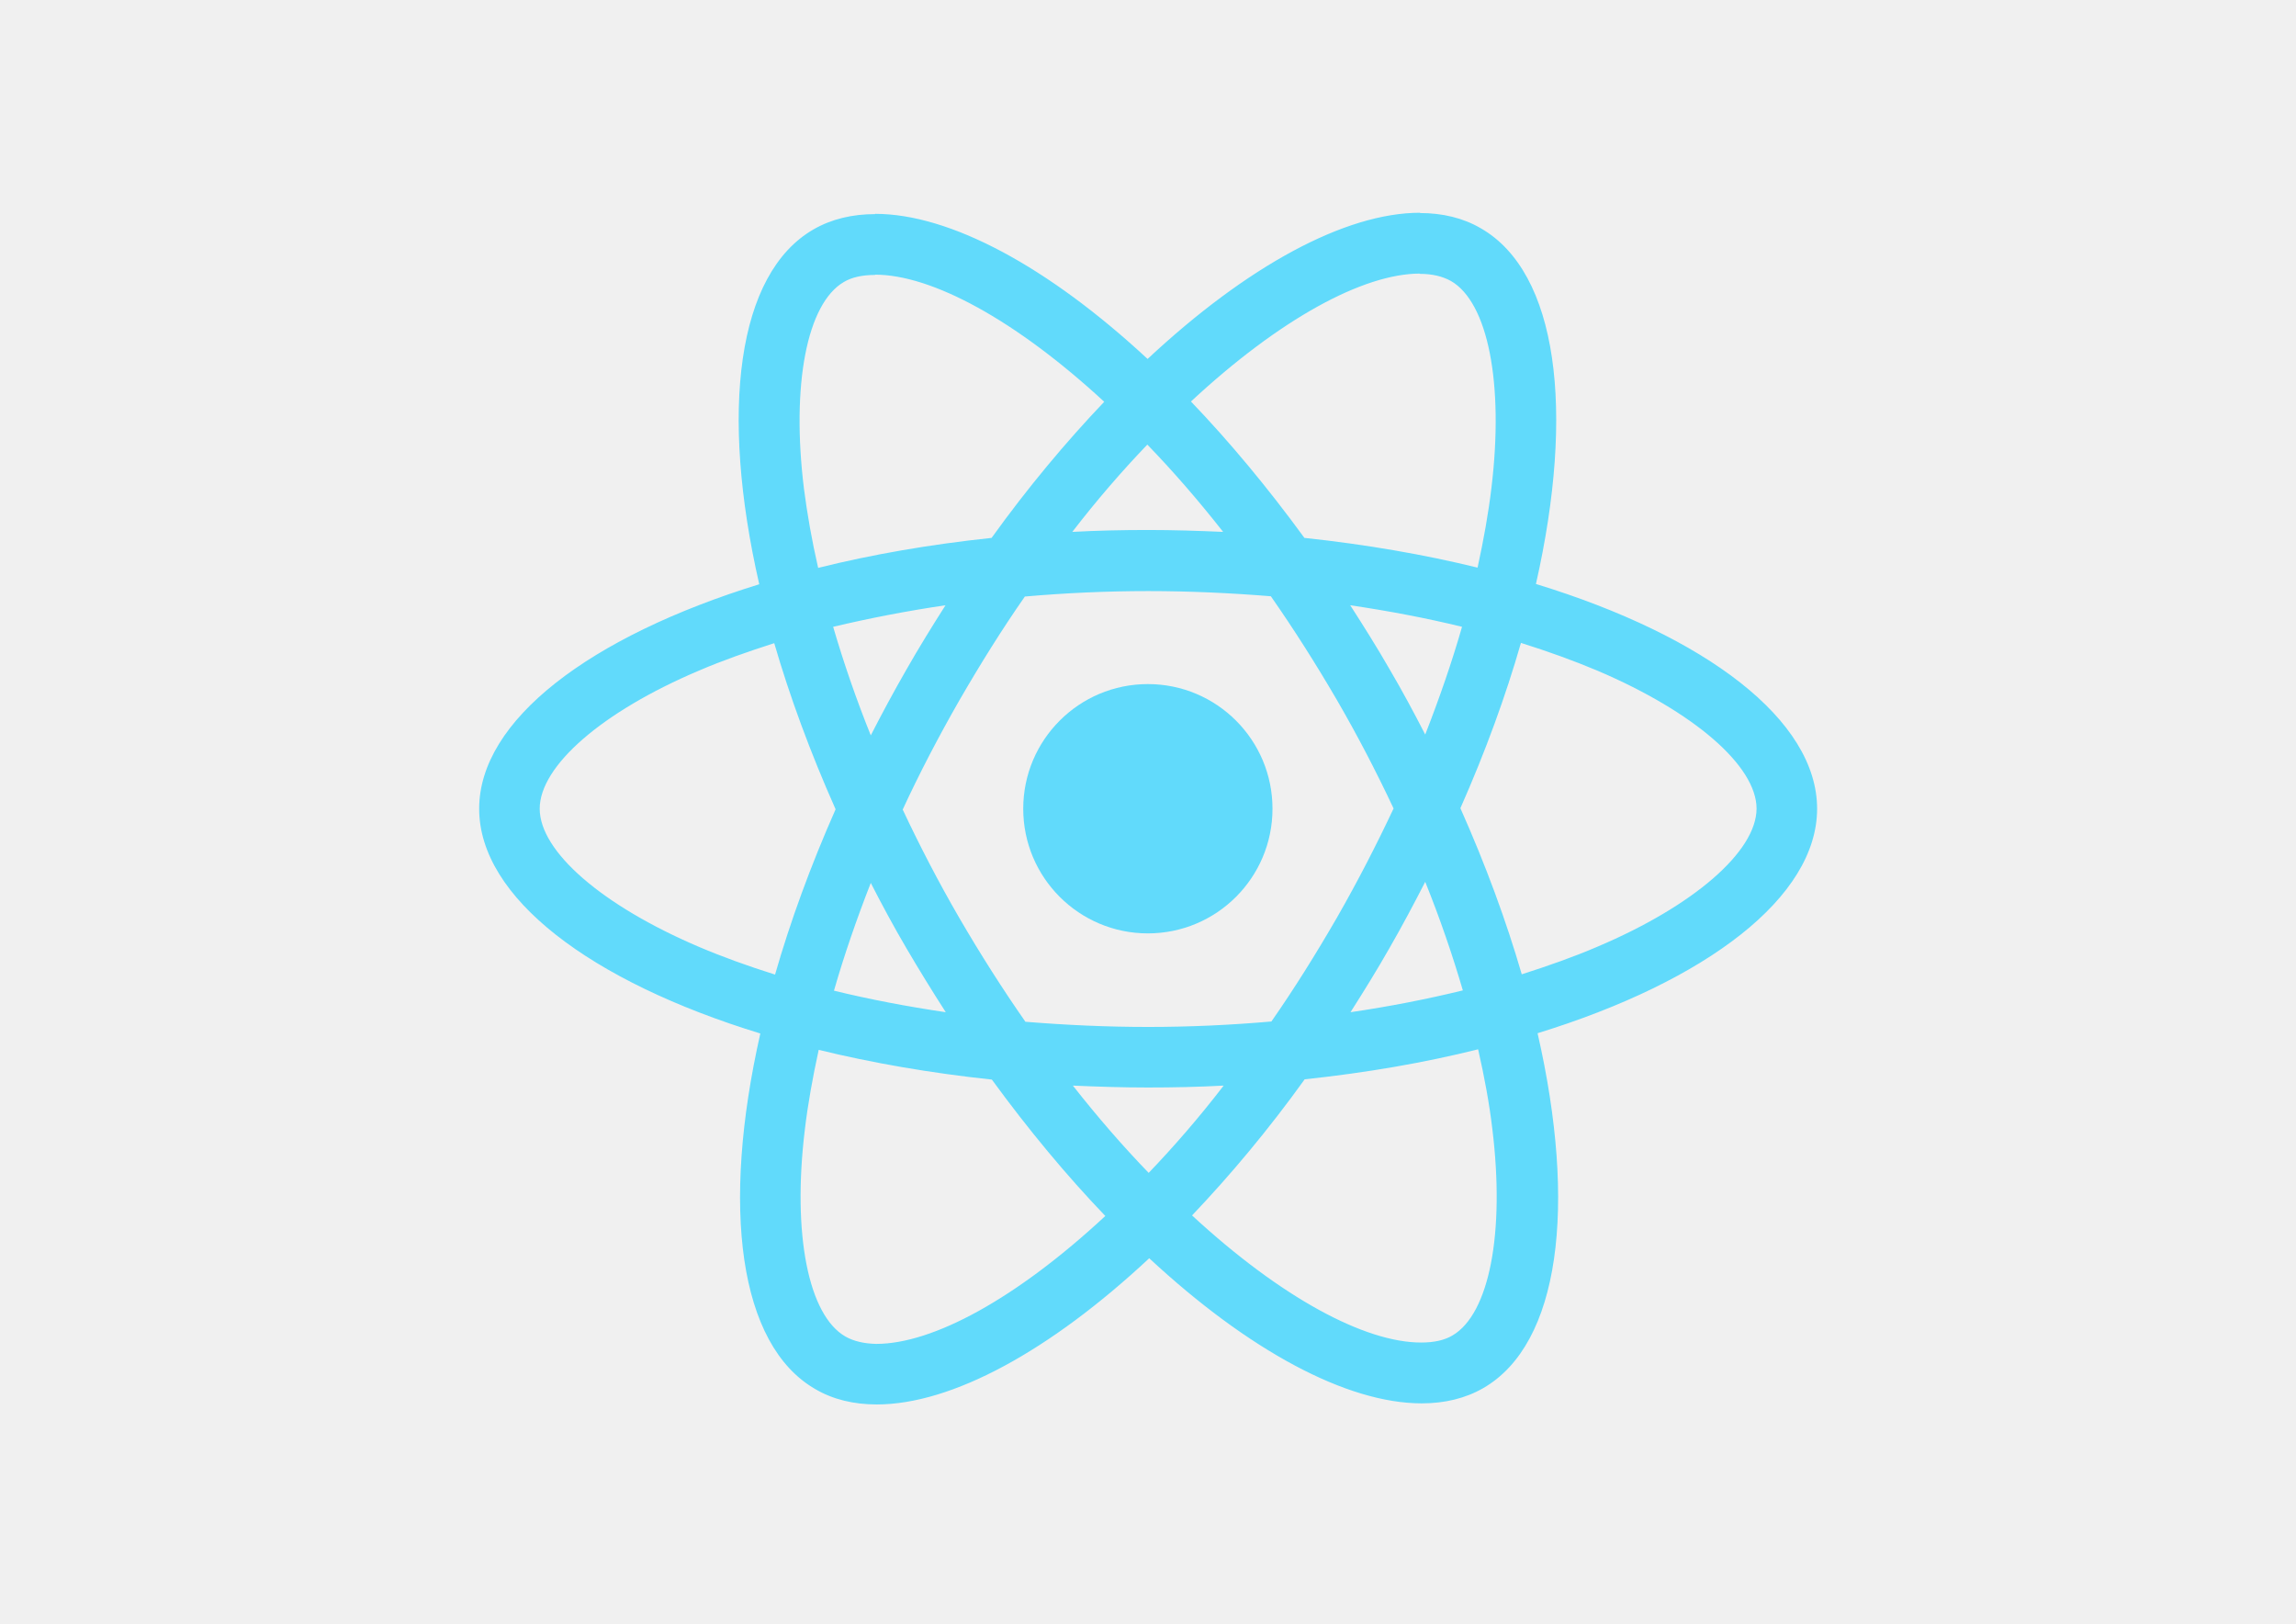
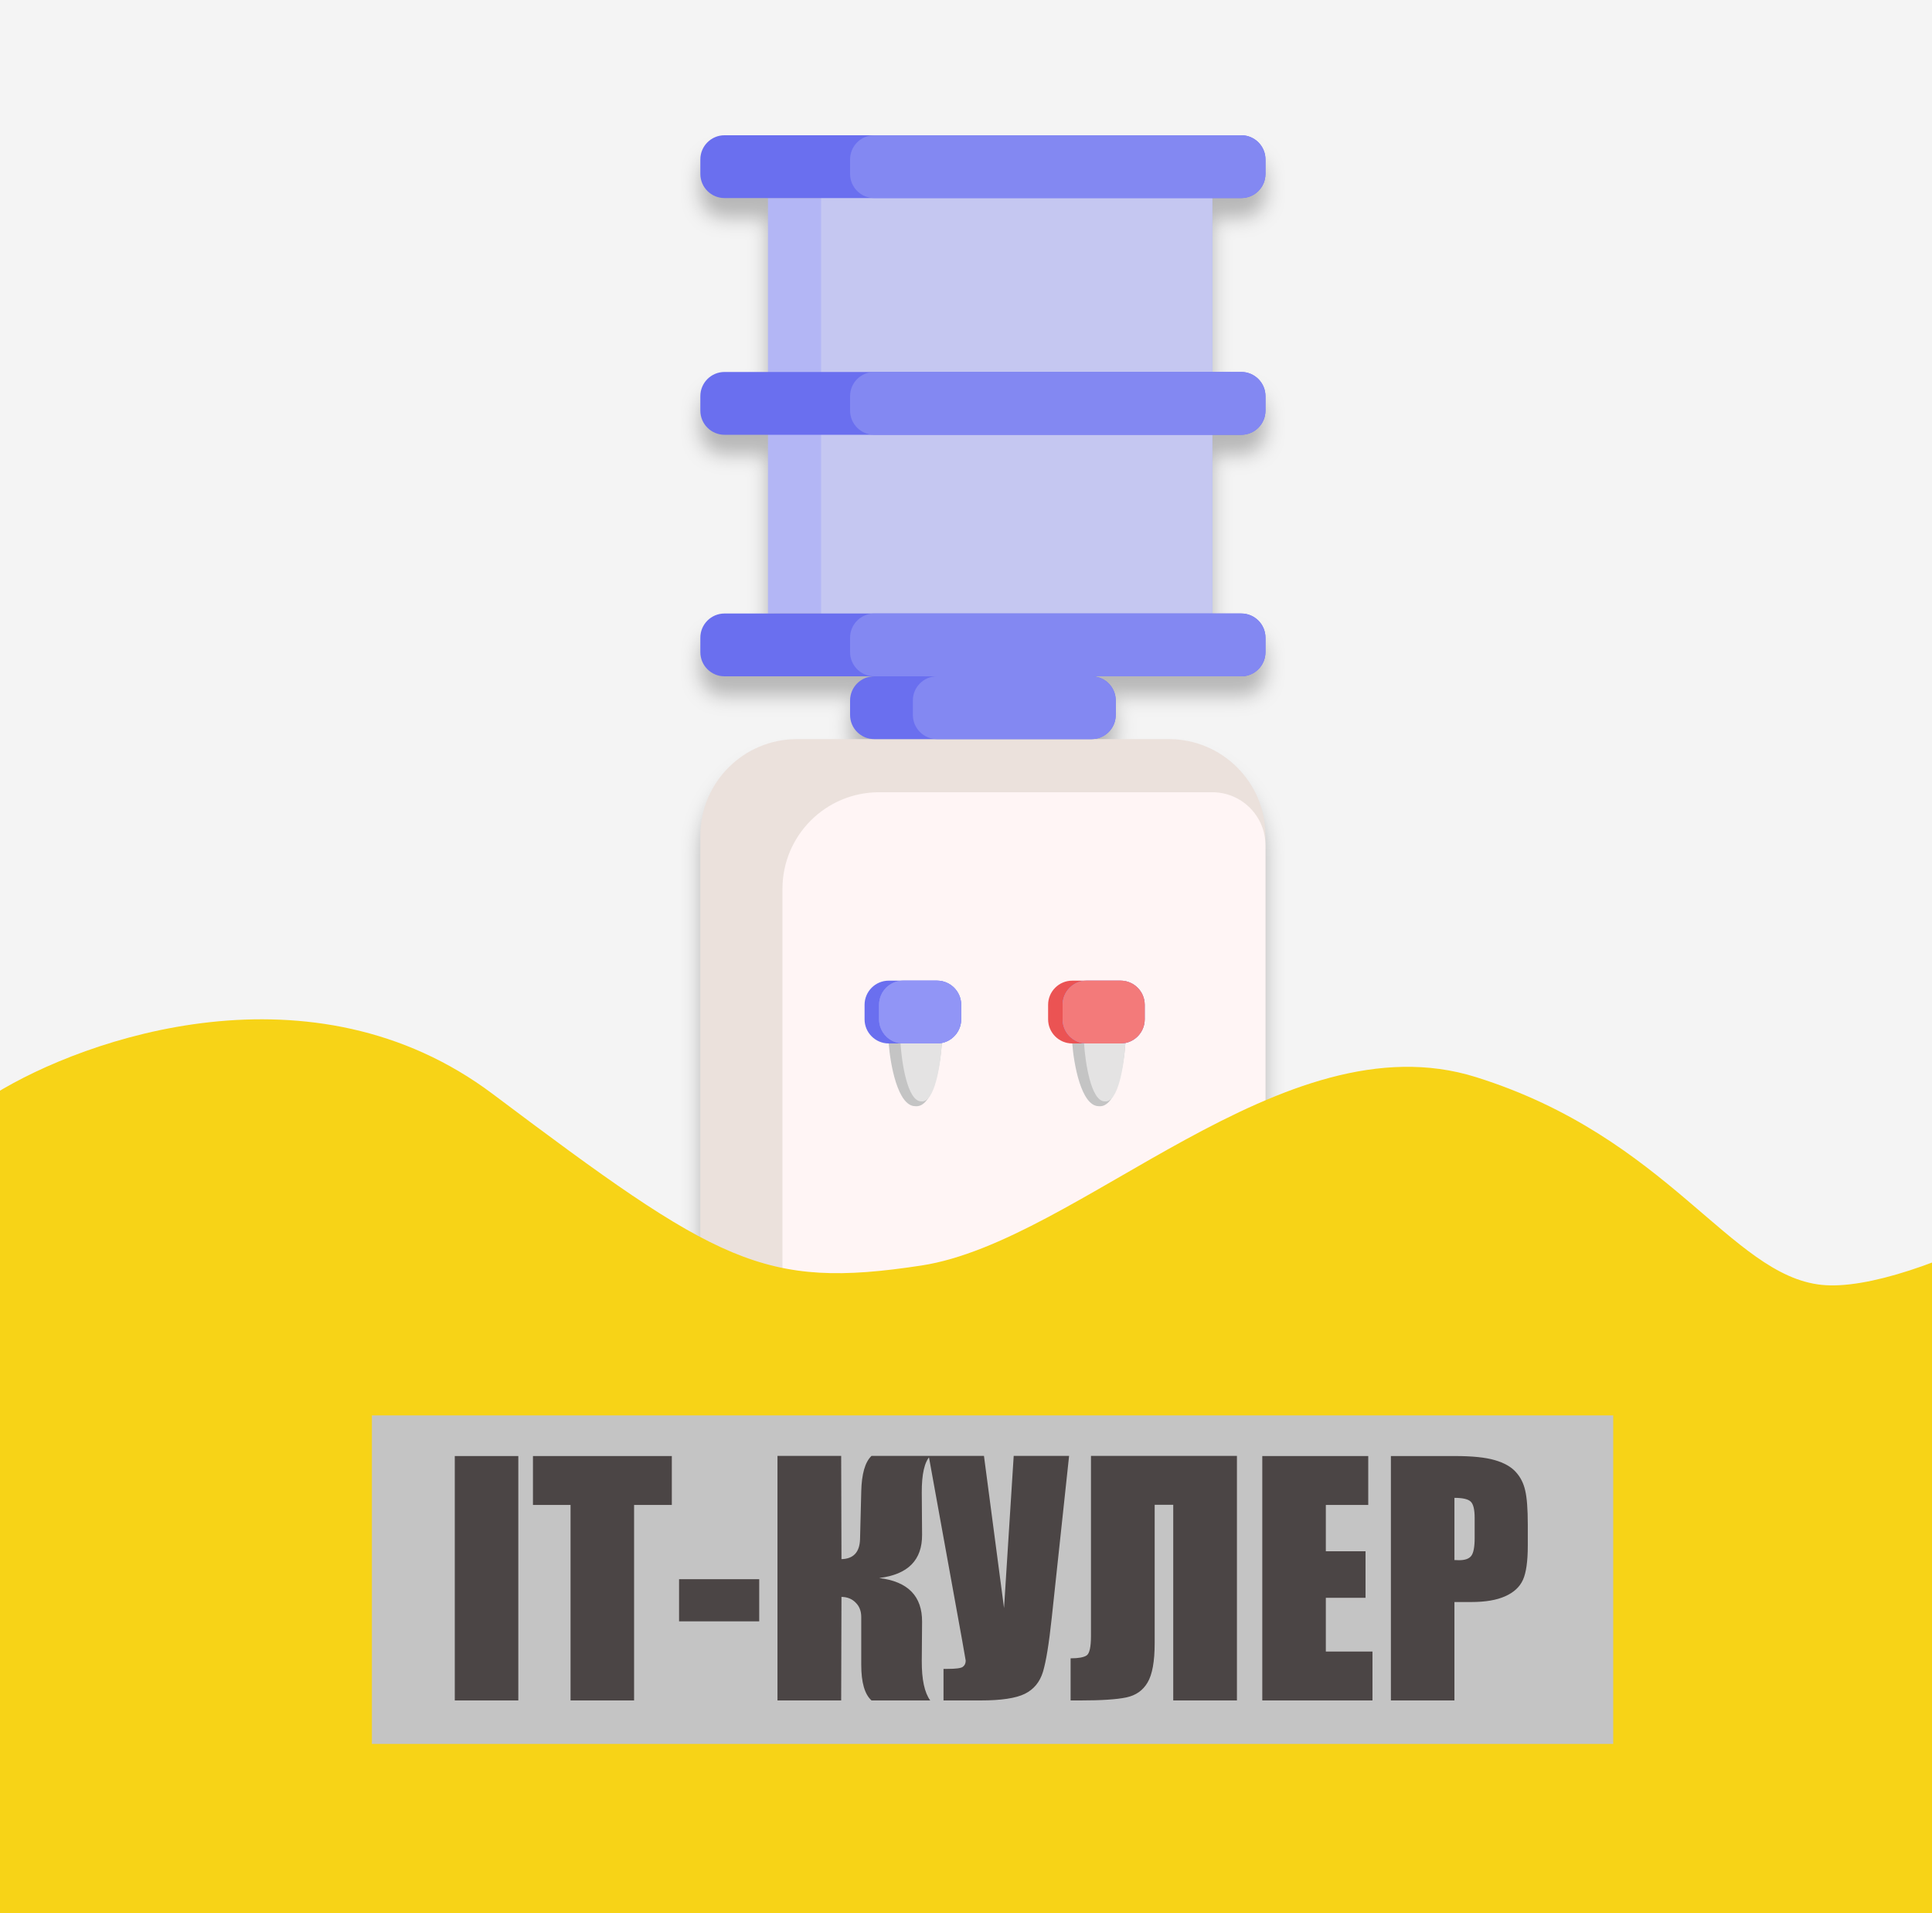
- <svg xmlns="http://www.w3.org/2000/svg" viewBox="0 0 841.9 595.3">
-   <g fill="#61DAFB">
-     <path d="M666.3 296.5c0-32.5-40.7-63.3-103.1-82.4 14.4-63.6 8-114.2-20.2-130.4-6.5-3.8-14.1-5.6-22.4-5.6v22.3c4.6 0 8.3.9 11.4 2.6 13.6 7.8 19.5 37.5 14.9 75.7-1.1 9.4-2.9 19.3-5.1 29.4-19.6-4.8-41-8.5-63.5-10.9-13.5-18.5-27.5-35.3-41.6-50 32.6-30.3 63.2-46.9 84-46.9V78c-27.5 0-63.5 19.6-99.9 53.6-36.4-33.8-72.4-53.2-99.9-53.2v22.3c20.7 0 51.4 16.5 84 46.6-14 14.7-28 31.4-41.3 49.9-22.6 2.4-44 6.1-63.6 11-2.3-10-4-19.7-5.2-29-4.7-38.2 1.1-67.9 14.6-75.8 3-1.8 6.9-2.6 11.5-2.6V78.5c-8.4 0-16 1.8-22.6 5.6-28.1 16.2-34.4 66.7-19.9 130.1-62.2 19.2-102.7 49.9-102.7 82.3 0 32.5 40.7 63.3 103.1 82.4-14.4 63.6-8 114.2 20.2 130.4 6.5 3.8 14.1 5.6 22.5 5.6 27.5 0 63.5-19.6 99.9-53.6 36.4 33.8 72.4 53.2 99.9 53.2 8.4 0 16-1.8 22.6-5.6 28.1-16.2 34.4-66.7 19.9-130.1 62-19.1 102.5-49.9 102.5-82.3zm-130.2-66.7c-3.7 12.9-8.3 26.2-13.5 39.5-4.1-8-8.4-16-13.1-24-4.6-8-9.5-15.8-14.4-23.4 14.2 2.1 27.9 4.7 41 7.9zm-45.8 106.5c-7.8 13.5-15.8 26.3-24.1 38.2-14.9 1.3-30 2-45.2 2-15.1 0-30.2-.7-45-1.9-8.3-11.9-16.4-24.6-24.2-38-7.6-13.1-14.5-26.4-20.8-39.8 6.2-13.4 13.2-26.8 20.7-39.9 7.8-13.5 15.8-26.3 24.1-38.2 14.9-1.3 30-2 45.2-2 15.1 0 30.2.7 45 1.9 8.3 11.9 16.4 24.6 24.2 38 7.6 13.1 14.5 26.4 20.8 39.8-6.3 13.4-13.2 26.8-20.7 39.9zm32.3-13c5.4 13.4 10 26.8 13.8 39.8-13.1 3.2-26.9 5.9-41.2 8 4.9-7.7 9.8-15.6 14.4-23.7 4.6-8 8.9-16.1 13-24.1zM421.2 430c-9.3-9.6-18.6-20.3-27.8-32 9 .4 18.2.7 27.5.7 9.4 0 18.7-.2 27.8-.7-9 11.7-18.3 22.4-27.5 32zm-74.4-58.9c-14.2-2.1-27.9-4.7-41-7.9 3.7-12.9 8.3-26.2 13.5-39.5 4.1 8 8.4 16 13.1 24 4.7 8 9.5 15.8 14.4 23.4zM420.7 163c9.3 9.6 18.6 20.3 27.8 32-9-.4-18.2-.7-27.5-.7-9.4 0-18.7.2-27.8.7 9-11.7 18.3-22.4 27.5-32zm-74 58.9c-4.9 7.7-9.8 15.6-14.4 23.7-4.6 8-8.9 16-13 24-5.4-13.4-10-26.8-13.8-39.8 13.1-3.1 26.9-5.8 41.2-7.9zm-90.5 125.2c-35.4-15.1-58.3-34.9-58.3-50.6 0-15.7 22.9-35.6 58.3-50.6 8.6-3.7 18-7 27.7-10.1 5.7 19.6 13.2 40 22.5 60.9-9.2 20.8-16.6 41.1-22.2 60.6-9.9-3.1-19.3-6.5-28-10.2zM310 490c-13.6-7.8-19.5-37.5-14.9-75.7 1.1-9.4 2.9-19.3 5.1-29.4 19.6 4.8 41 8.5 63.5 10.9 13.5 18.5 27.5 35.3 41.6 50-32.6 30.3-63.2 46.9-84 46.9-4.5-.1-8.3-1-11.3-2.7zm237.2-76.2c4.7 38.2-1.1 67.9-14.6 75.8-3 1.8-6.9 2.6-11.5 2.6-20.7 0-51.4-16.5-84-46.6 14-14.7 28-31.4 41.3-49.9 22.6-2.4 44-6.1 63.6-11 2.3 10.1 4.1 19.8 5.2 29.1zm38.5-66.7c-8.6 3.7-18 7-27.7 10.1-5.7-19.6-13.2-40-22.5-60.9 9.2-20.8 16.6-41.1 22.2-60.6 9.9 3.1 19.3 6.5 28.1 10.2 35.4 15.1 58.3 34.9 58.3 50.6-.1 15.7-23 35.6-58.4 50.6zM320.8 78.4z" />
-     <circle cx="420.9" cy="296.5" r="45.7" />
-     <path d="M520.5 78.1z" />
+ <svg xmlns="http://www.w3.org/2000/svg" width="400" height="396" viewBox="0 0 400 396" fill="none">
+   <g clip-path="url(#clip0)">
+     <rect width="400" height="396" fill="white" fill-opacity="0.29" />
+     <g filter="url(#filter0_d)">
+       <path d="M145 173C145 161.954 153.954 153 165 153H242C253.046 153 262 161.954 262 173V280H145V173Z" fill="#EBE1DC" />
+       <path d="M162 184C162 172.954 170.954 164 182 164H251C257.075 164 262 168.925 262 175V282H162V184Z" fill="#FFF5F5" />
+       <path d="M176 145C176 142.239 178.239 140 181 140H226C228.761 140 231 142.239 231 145V148C231 150.761 228.761 153 226 153H181C178.239 153 176 150.761 176 148V145Z" fill="#6A6FEF" />
+       <path d="M189 145C189 142.239 191.239 140 194 140H226C228.761 140 231 142.239 231 145V148C231 150.761 228.761 153 226 153H194C191.239 153 189 150.761 189 148V145Z" fill="#8388F2" />
+       <path d="M159 41H251V127H159V41Z" fill="#B3B6F5" />
+       <path d="M170 41H251V127H170V41Z" fill="#C5C7F1" />
+       <path d="M145 33C145 30.239 147.239 28 150 28H257C259.761 28 262 30.239 262 33V36C262 38.761 259.761 41 257 41H150C147.239 41 145 38.761 145 36V33Z" fill="#6A6FEF" />
+       <path d="M145 132C145 129.239 147.239 127 150 127H257C259.761 127 262 129.239 262 132V135C262 137.761 259.761 140 257 140H150C147.239 140 145 137.761 145 135V132Z" fill="#6A6FEF" />
+       <path d="M176 132C176 129.239 178.239 127 181 127H257C259.761 127 262 129.239 262 132V135C262 137.761 259.761 140 257 140H181C178.239 140 176 137.761 176 135V132Z" fill="#8388F2" />
+       <path d="M145 82C145 79.239 147.239 77 150 77H257C259.761 77 262 79.239 262 82V85C262 87.761 259.761 90 257 90H150C147.239 90 145 87.761 145 85V82Z" fill="#6A6FEF" />
+       <path d="M176 82C176 79.239 178.239 77 181 77H257C259.761 77 262 79.239 262 82V85C262 87.761 259.761 90 257 90H181C178.239 90 176 87.761 176 85V82Z" fill="#8388F2" />
+       <path d="M176 33C176 30.239 178.239 28 181 28H257C259.761 28 262 30.239 262 33V36C262 38.761 259.761 41 257 41H181C178.239 41 176 38.761 176 36V33Z" fill="#8388F2" />
+       <path d="M179 208C179 205.239 181.239 203 184 203H194C196.761 203 199 205.239 199 208V211C199 213.761 196.761 216 194 216H184C181.239 216 179 213.761 179 211V208Z" fill="#6A6FEF" />
+       <path d="M182 208C182 205.239 184.239 203 187 203H194C196.761 203 199 205.239 199 208V211C199 213.761 196.761 216 194 216H187C184.239 216 182 213.761 182 211V208Z" fill="#9195F6" />
+       <path d="M182 208C182 205.239 184.239 203 187 203H194C196.761 203 199 205.239 199 208V211C199 213.761 196.761 216 194 216H187C184.239 216 182 213.761 182 211V208Z" fill="#9195F6" />
+       <path d="M189.5 228.987C185.833 228.987 184.306 220.162 184 216H195C194.694 220.495 193.167 229.387 189.5 228.987Z" fill="#C4C4C4" />
+       <path d="M190.722 227.988C187.87 227.988 186.682 219.842 186.444 216H195C194.762 220.15 193.574 228.357 190.722 227.988Z" fill="#E4E3E3" />
+       <path d="M217 208C217 205.239 219.239 203 222 203H232C234.761 203 237 205.239 237 208V211C237 213.761 234.761 216 232 216H222C219.239 216 217 213.761 217 211V208Z" fill="#EB5353" />
+       <path d="M220 208C220 205.239 222.239 203 225 203H232C234.761 203 237 205.239 237 208V211C237 213.761 234.761 216 232 216H225C222.239 216 220 213.761 220 211V208Z" fill="#9195F6" />
+       <path d="M220 208C220 205.239 222.239 203 225 203H232C234.761 203 237 205.239 237 208V211C237 213.761 234.761 216 232 216H225C222.239 216 220 213.761 220 211V208Z" fill="#F37A7A" />
+       <path d="M227.5 228.987C223.833 228.987 222.306 220.162 222 216H233C232.694 220.495 231.167 229.387 227.5 228.987Z" fill="#C4C4C4" />
+       <path d="M228.722 227.988C225.87 227.988 224.682 219.842 224.444 216H233C232.762 220.15 231.574 228.357 228.722 227.988Z" fill="#E4E3E3" />
+     </g>
+     <path d="M102.018 226.463C64.747 198.458 17.715 214.794 -1.143 226.463L-13.899 229.463L-20 439.5L450.878 442C451.248 366.654 450.989 218.662 446.996 229.463C442.004 242.966 395.97 267.97 377.113 265.97C358.256 263.969 345.499 235.464 305.566 222.962C265.633 210.46 223.481 256.968 190.758 261.969C158.035 266.97 148.607 261.469 102.018 226.463Z" fill="#F7D317" />
+     <rect x="77" y="293" width="257" height="68" fill="#C4C4C4" />
+     <path d="M107.312 301.406V352H94.156V301.406H107.312ZM139.094 301.406V311.531H131.281V352H118.125V311.531H110.344V301.406H139.094ZM157.188 326.906V335.625H140.594V326.906H157.188ZM160.969 301.375H174.156L174.219 322.75C176.698 322.688 177.979 321.312 178.062 318.625L178.312 308.75C178.396 305.104 179.104 302.646 180.438 301.375H192.594C191.406 302.604 190.823 305.146 190.844 309L190.906 317.688C190.948 322.938 187.99 325.927 182.031 326.656C187.99 327.385 190.948 330.417 190.906 335.75L190.844 343.812C190.823 347.646 191.406 350.375 192.594 352H180.438C179.021 350.729 178.312 348.271 178.312 344.625V334.75C178.312 333.5 177.927 332.5 177.156 331.75C176.406 330.979 175.427 330.583 174.219 330.562L174.156 352H160.969V301.375ZM221.344 301.375L217.75 334.906C217.188 340.198 216.583 343.917 215.938 346.062C215.292 348.188 214.042 349.708 212.188 350.625C210.333 351.542 207.281 352 203.031 352H195.344V345.469H196.125C197.854 345.469 198.917 345.333 199.312 345.062C199.729 344.771 199.938 344.333 199.938 343.75C199.938 343.708 199.688 342.281 199.188 339.469L192.281 301.375H203.719L207.875 332.875L209.875 301.375H221.344ZM256.094 352H242.906V311.5H239.062V340.156C239.062 343.927 238.573 346.635 237.594 348.281C236.635 349.927 235.167 350.958 233.188 351.375C231.208 351.792 228.052 352 223.719 352H221.656V343.281C223.26 343.281 224.365 343.083 224.969 342.688C225.573 342.292 225.875 340.938 225.875 338.625V301.375H256.094V352ZM261.344 301.406H283.281V311.531H274.5V321.125H282.719V330.75H274.5V341.875H284.156V352H261.344V301.406ZM287.969 301.406H301.219C304.802 301.406 307.552 301.688 309.469 302.25C311.406 302.812 312.854 303.625 313.812 304.688C314.792 305.75 315.448 307.042 315.781 308.562C316.135 310.062 316.312 312.396 316.312 315.562V319.969C316.312 323.198 315.979 325.552 315.312 327.031C314.646 328.51 313.417 329.646 311.625 330.438C309.854 331.229 307.531 331.625 304.656 331.625H301.125V352H287.969V301.406ZM301.125 310.062V322.938C301.5 322.958 301.823 322.969 302.094 322.969C303.302 322.969 304.135 322.677 304.594 322.094C305.073 321.49 305.312 320.25 305.312 318.375V314.219C305.312 312.49 305.042 311.365 304.5 310.844C303.958 310.323 302.833 310.062 301.125 310.062Z" fill="#4B4545" />
  </g>
+   <defs>
+     <filter id="filter0_d" x="141" y="28" width="125" height="262" filterUnits="userSpaceOnUse" color-interpolation-filters="sRGB">
+       <feFlood flood-opacity="0" result="BackgroundImageFix" />
+       <feColorMatrix in="SourceAlpha" type="matrix" values="0 0 0 0 0 0 0 0 0 0 0 0 0 0 0 0 0 0 127 0" />
+       <feOffset dy="4" />
+       <feGaussianBlur stdDeviation="2" />
+       <feColorMatrix type="matrix" values="0 0 0 0 0 0 0 0 0 0 0 0 0 0 0 0 0 0 0.25 0" />
+       <feBlend mode="normal" in2="BackgroundImageFix" result="effect1_dropShadow" />
+       <feBlend mode="normal" in="SourceGraphic" in2="effect1_dropShadow" result="shape" />
+     </filter>
+     <clipPath id="clip0">
+       <rect width="400" height="396" fill="white" />
+     </clipPath>
+   </defs>
</svg>
